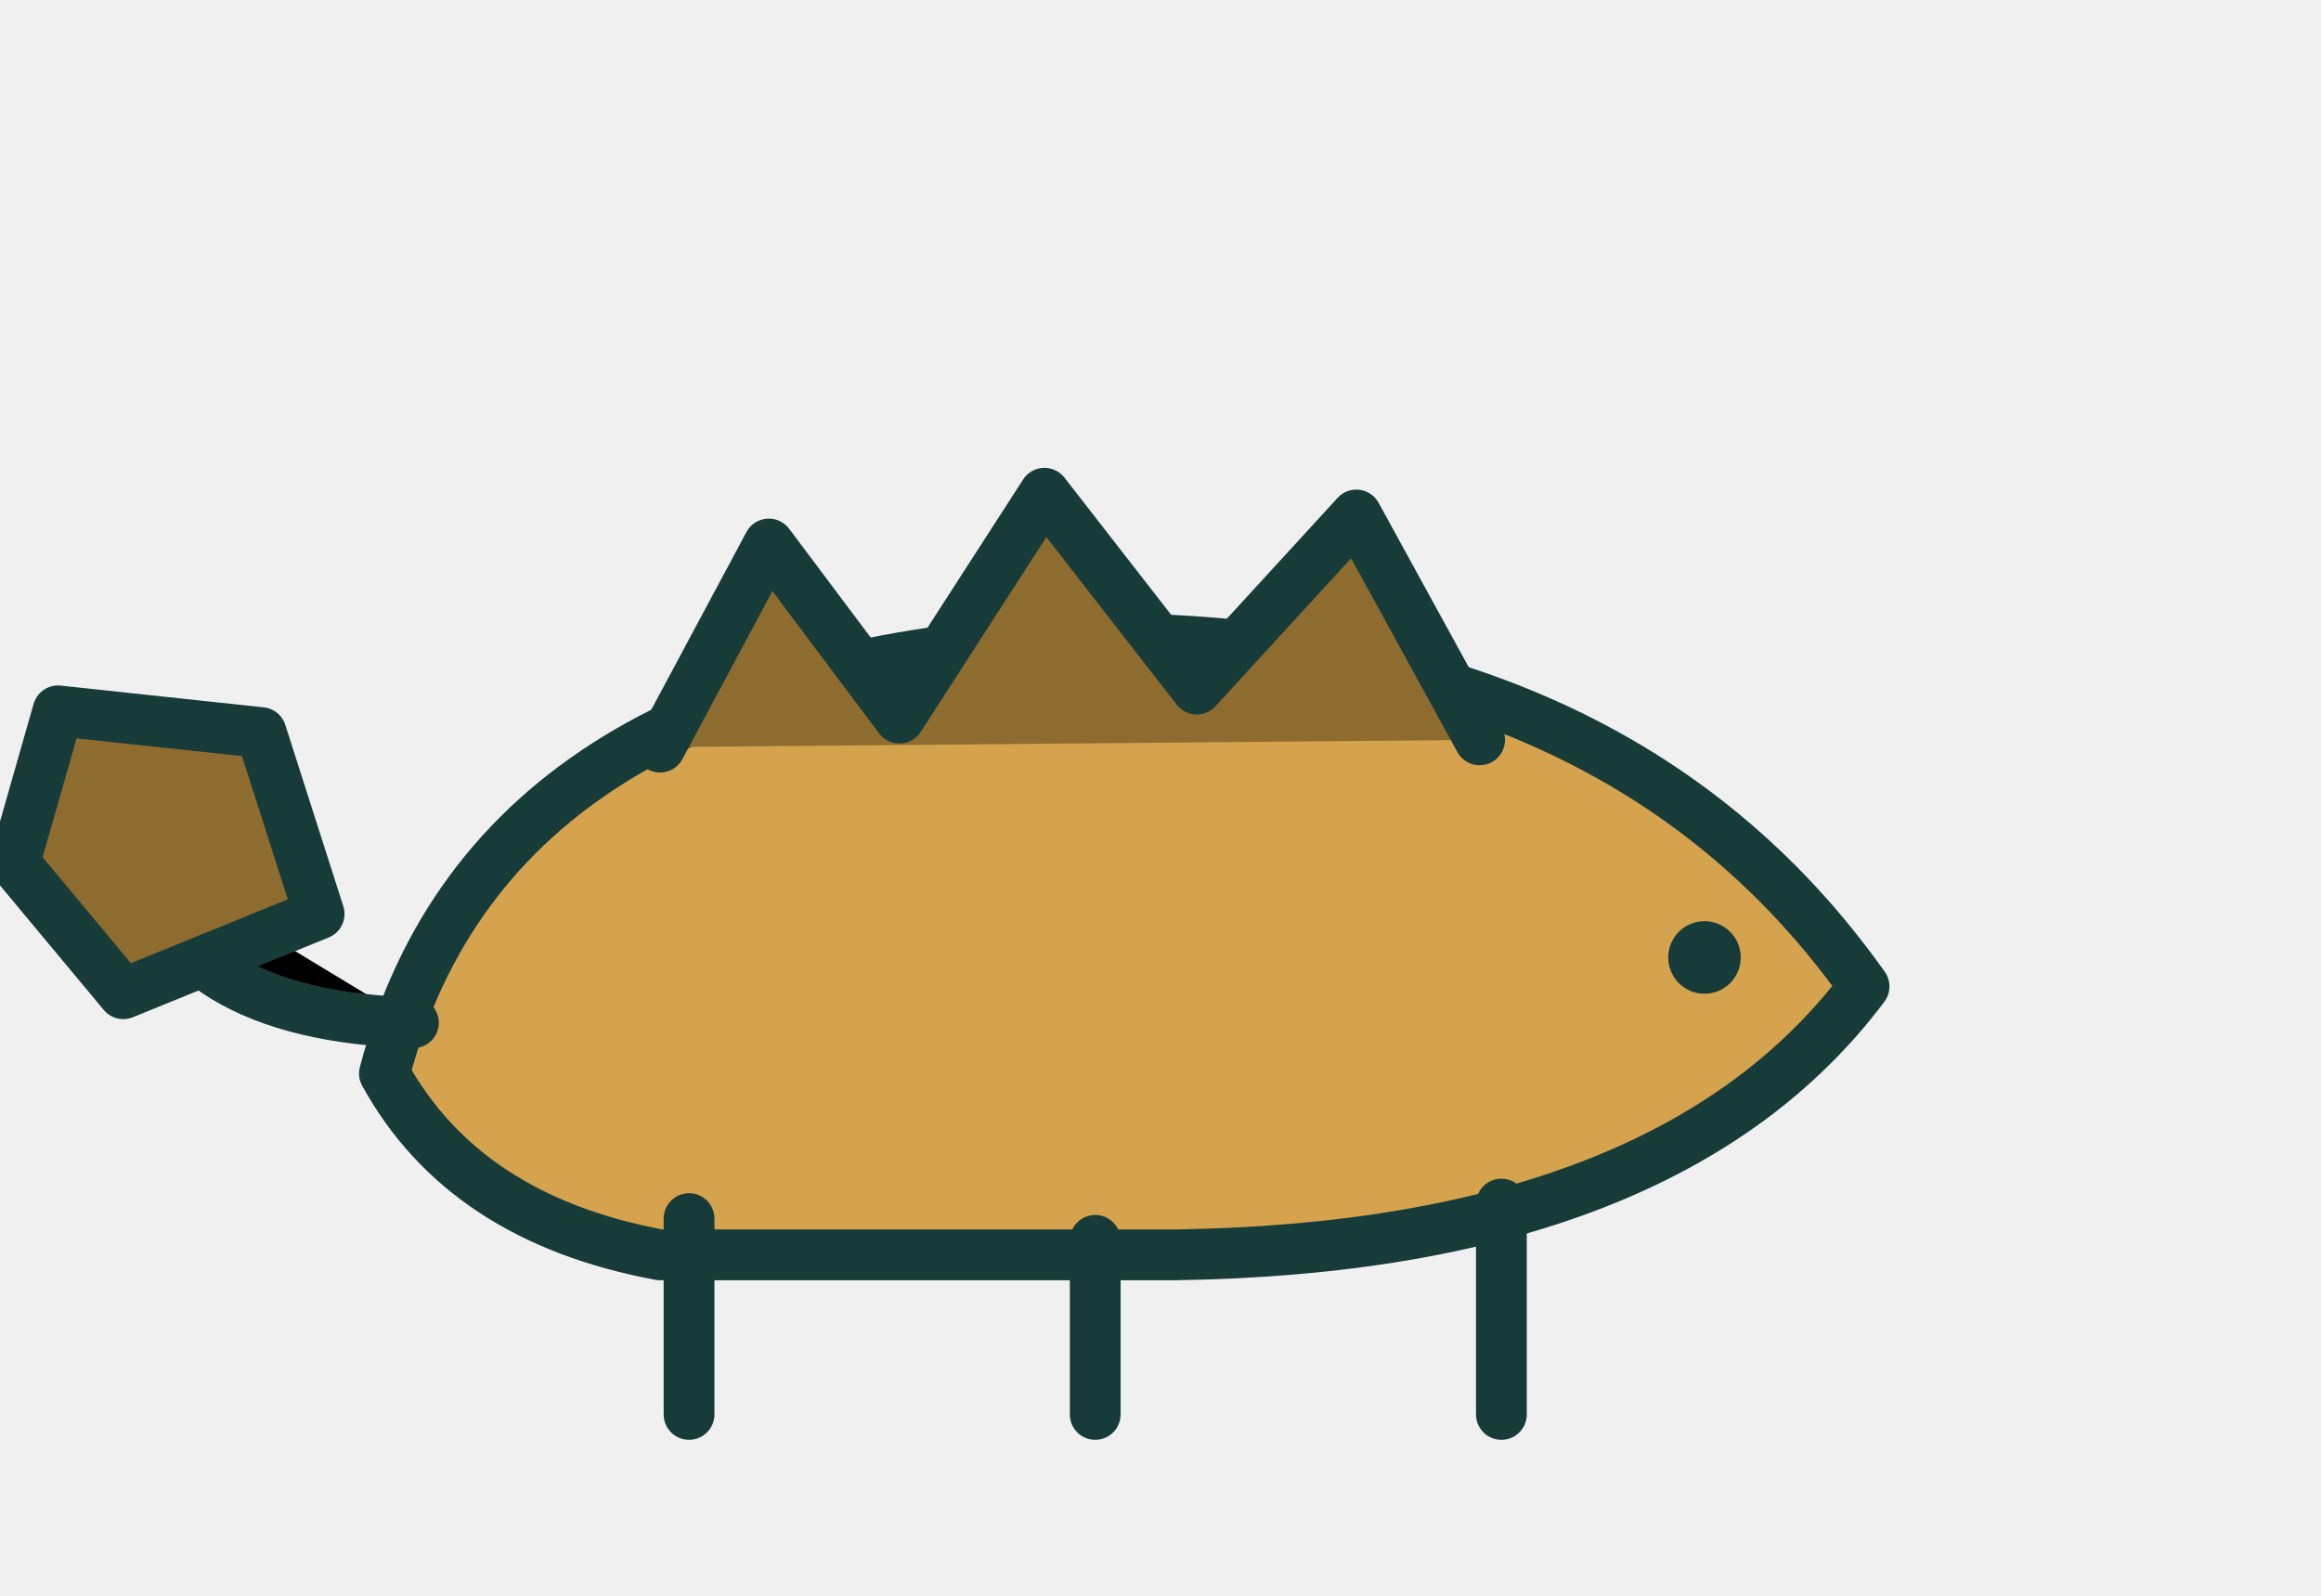
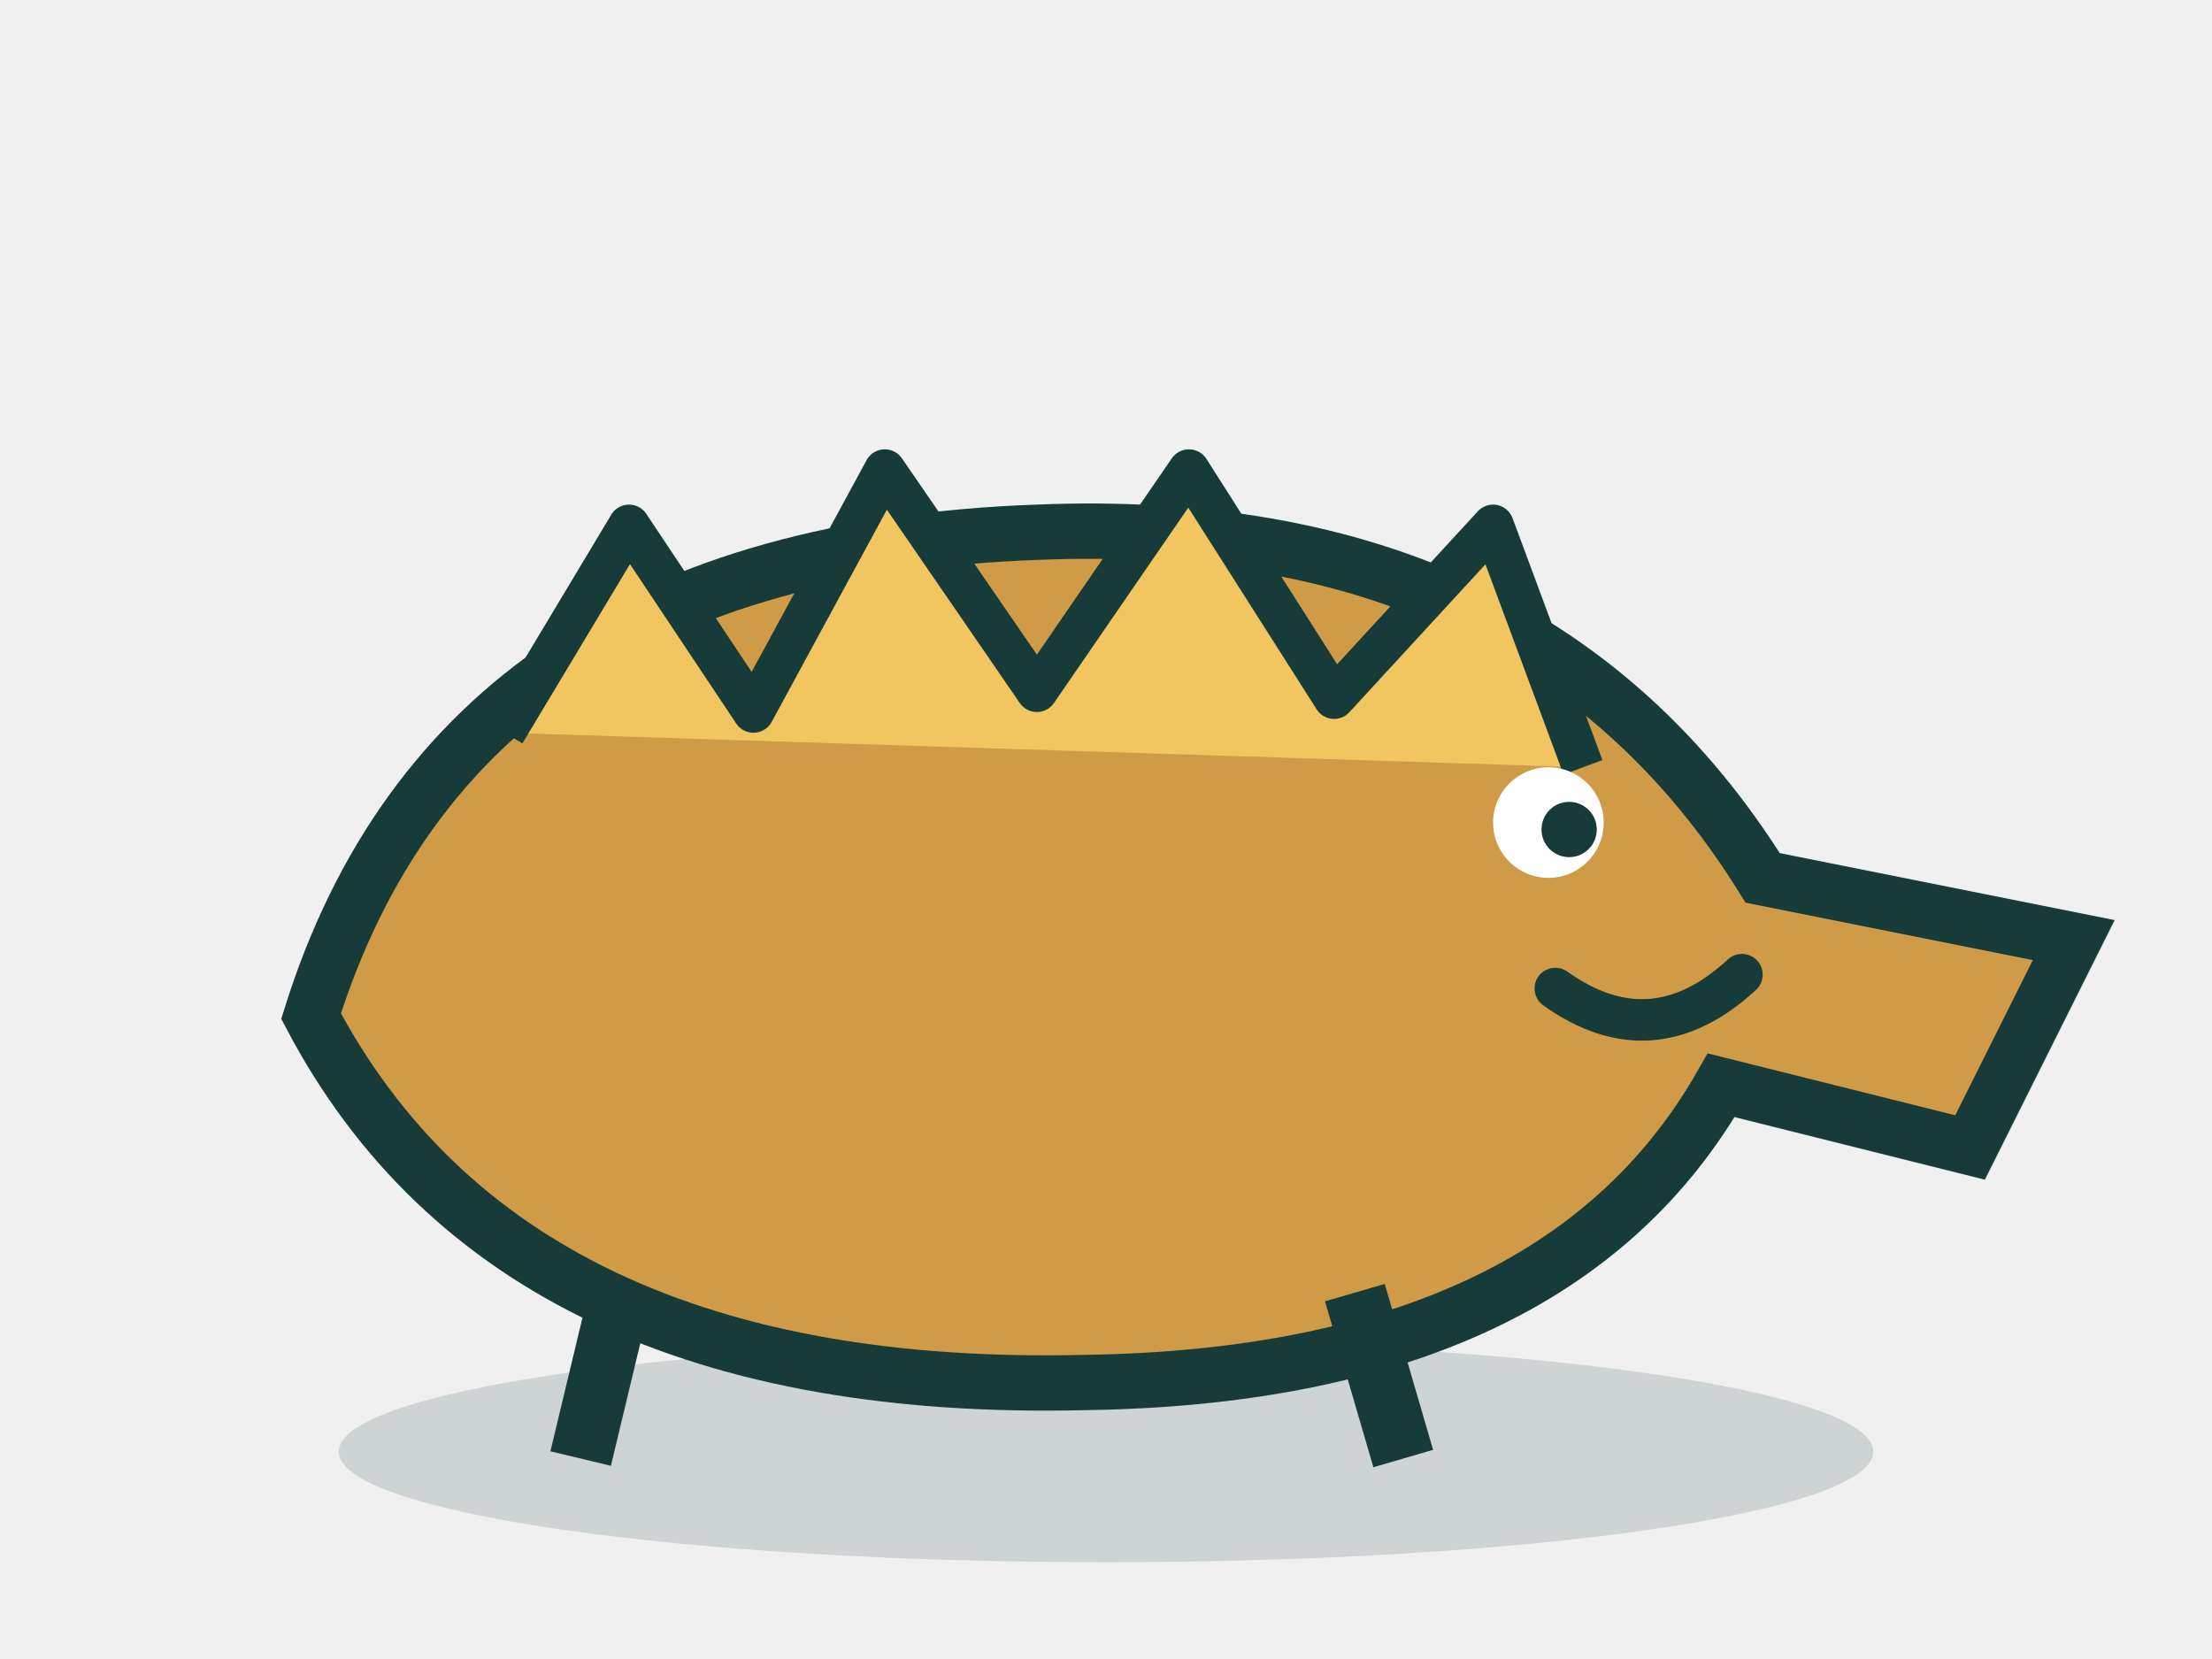
- <svg xmlns="http://www.w3.org/2000/svg" viewBox="0 0 320 220" role="img">
-   <g stroke="#173b39" stroke-width="7" stroke-linecap="round" stroke-linejoin="round">
-     <path fill="#d5a24d" d="M53 148Q68 91 151 88Q223 88 257 136Q230 172 162 173H91Q64 168 53 148Z" />
-     <path fill="#8e6c2f" d="M91 103l15-28 18 24 20-31 21 27 22-24 17 31" />
-     <circle cx="235" cy="132" r="5" fill="#173b39" stroke="none" />
-     <path d="M95 168v27M151 171v24M207 166v29M57 141Q24 140 19 118" />
-     <path fill="#8e6c2f" d="M8 98l28 3 8 25-27 11-15-18Z" />
-   </g>
+ <svg xmlns="http://www.w3.org/2000/svg" viewBox="0 0 320 240" role="img">
+   <ellipse cx="160" cy="210" rx="111" ry="16" fill="#173b39" opacity=".16" />
+   <path d="M45 147q21-67 105-70 72-3 105 50l45 9-15 30-36-9q-24 42-92 43-83 2-112-53Z" fill="#d09b47" stroke="#173b39" stroke-width="8" />
+   <path d="m73 106 18-30 18 27 19-35 22 32 22-32 21 33 23-25 13 35" fill="#f1c560" stroke="#173b39" stroke-width="6" stroke-linejoin="round" />
+   <path d="m90 186-6 25m112-24 7 24" stroke="#173b39" stroke-width="9" />
+   <circle cx="224" cy="119" r="8" fill="#fff" />
+   <circle cx="227" cy="120" r="4" fill="#173b39" />
+   <path d="M225 143q14 10 27-2" fill="none" stroke="#173b39" stroke-width="6" stroke-linecap="round" />
</svg>
